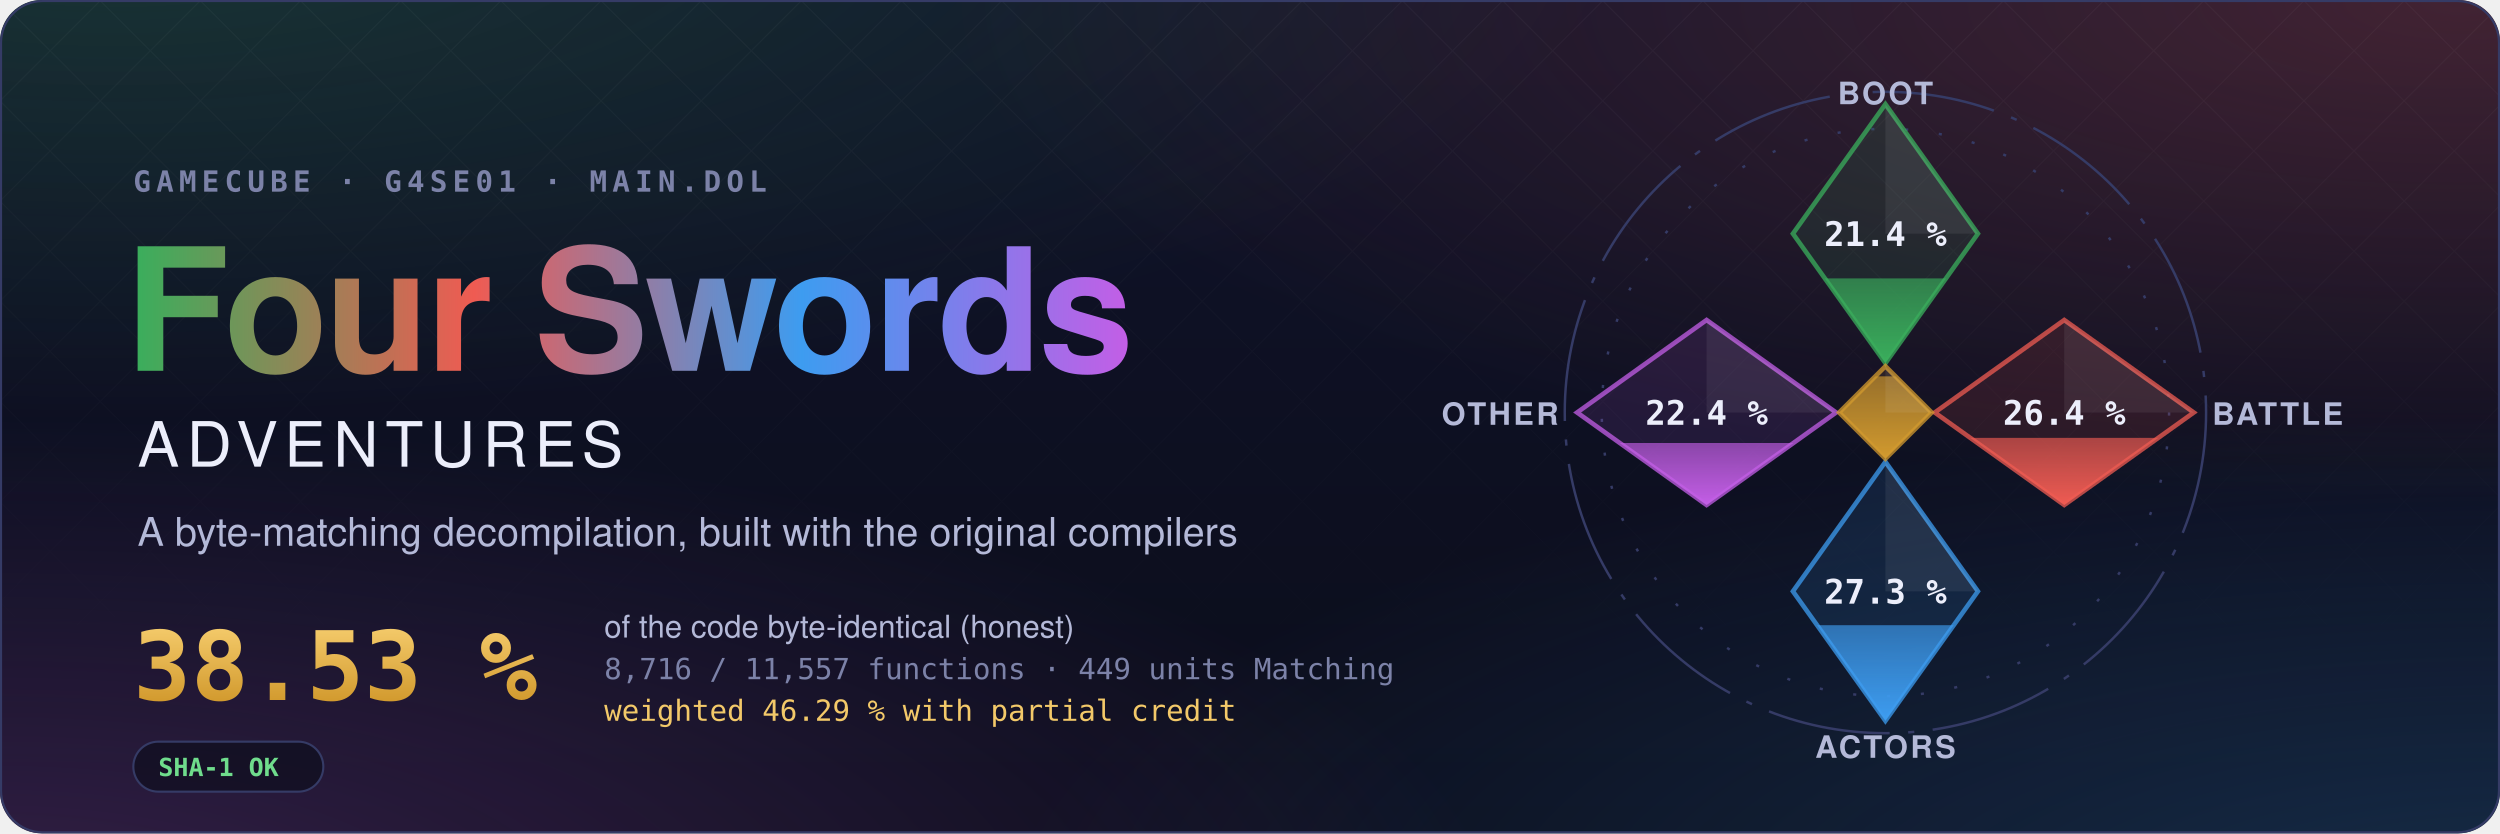
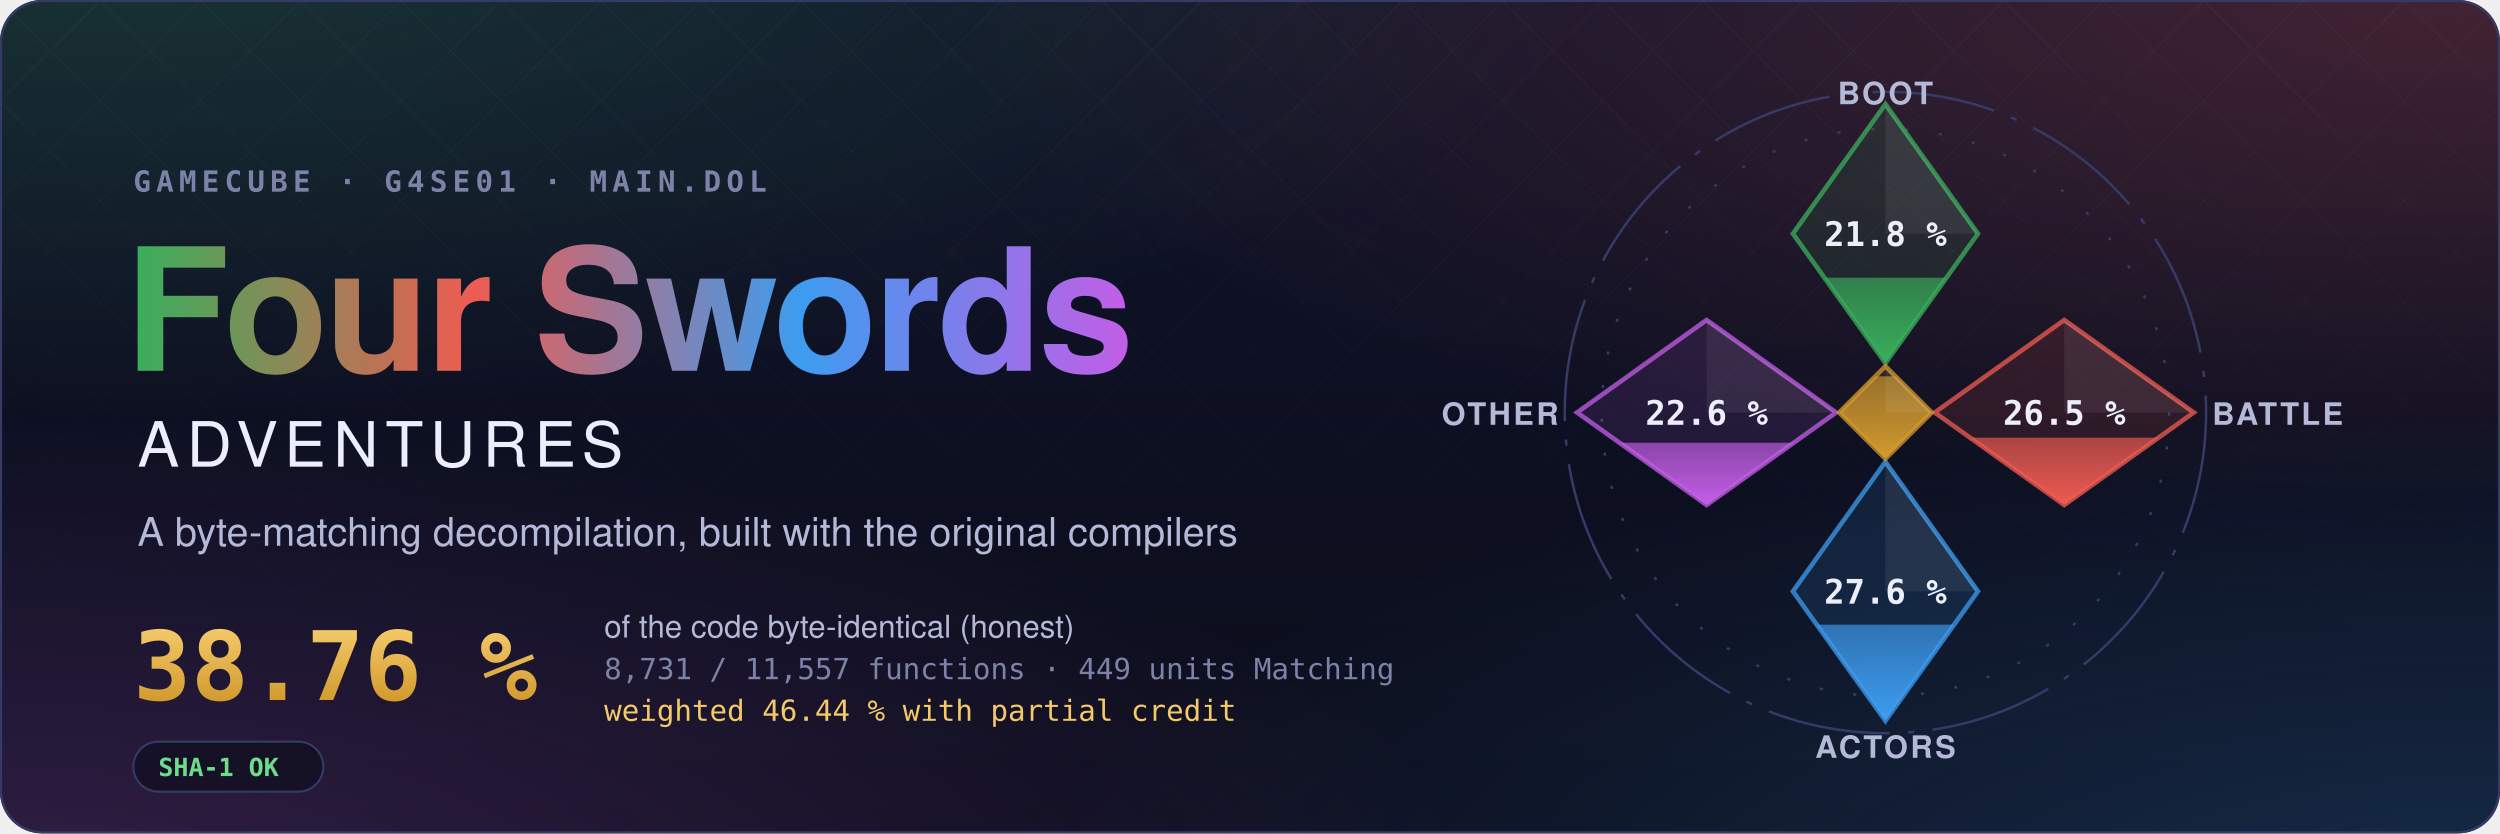
- <svg xmlns="http://www.w3.org/2000/svg" width="1200" height="400" viewBox="0 0 1200 400" role="img" aria-label="Four Swords Adventures decompilation: 38.53 % of the code matched, 8,716 of 11,557 functions">
+ <svg xmlns="http://www.w3.org/2000/svg" width="1200" height="400" viewBox="0 0 1200 400" role="img" aria-label="Four Swords Adventures decompilation: 38.76 % of the code matched, 8,731 of 11,557 functions">
  <style>text { font-family: -apple-system, BlinkMacSystemFont, 'Segoe UI', Helvetica, Arial, sans-serif; } .mono { font-family: ui-monospace, SFMono-Regular, 'SF Mono', Menlo, Consolas, monospace; } .spin { transform-box: fill-box; transform-origin: center; animation: spin 90s linear infinite; } @keyframes spin { to { transform: rotate(360deg); } } .rise { transform-box: fill-box; transform-origin: 50% 100%; animation: rise 1.6s cubic-bezier(.2,.8,.2,1) both; } @keyframes rise { from { transform: scaleY(0); } } @media (prefers-reduced-motion: reduce) { * { animation: none !important; } }</style>
  <defs>
    <radialGradient id="glow0" cx="0.05" cy="-0.1" r="0.6">
      <stop offset="0" stop-color="#3aae5c" stop-opacity="0.22" />
      <stop offset="1" stop-color="#3aae5c" stop-opacity="0" />
    </radialGradient>
    <radialGradient id="glow1" cx="0.98" cy="0.0" r="0.6">
      <stop offset="0" stop-color="#ef5b52" stop-opacity="0.22" />
      <stop offset="1" stop-color="#ef5b52" stop-opacity="0" />
    </radialGradient>
    <radialGradient id="glow2" cx="1.0" cy="1.1" r="0.6">
      <stop offset="0" stop-color="#3d9cf0" stop-opacity="0.22" />
      <stop offset="1" stop-color="#3d9cf0" stop-opacity="0" />
    </radialGradient>
    <radialGradient id="glow3" cx="0.0" cy="1.1" r="0.6">
      <stop offset="0" stop-color="#c35ee6" stop-opacity="0.22" />
      <stop offset="1" stop-color="#c35ee6" stop-opacity="0" />
    </radialGradient>
    <linearGradient id="sky" x1="0" y1="0" x2="0" y2="1">
      <stop offset="0" stop-color="#10132a" />
      <stop offset="1" stop-color="#0b0d1a" />
    </linearGradient>
    <linearGradient id="four" x1="0" y1="0" x2="1" y2="0">
      <stop offset="0" stop-color="#3aae5c" />
      <stop offset="0.34" stop-color="#ef5b52" />
      <stop offset="0.67" stop-color="#3d9cf0" />
      <stop offset="1" stop-color="#c35ee6" />
    </linearGradient>
    <linearGradient id="goldtext" x1="0" y1="0" x2="0" y2="1">
      <stop offset="0" stop-color="#f3c969" />
      <stop offset="1" stop-color="#d29a2e" />
    </linearGradient>
    <pattern id="lattice" width="34" height="34" patternUnits="userSpaceOnUse" patternTransform="rotate(45)">
      <path d="M0 0H34M0 0V34" stroke="#fff" stroke-opacity="0.035" />
    </pattern>
    <linearGradient id="fade" x1="0" y1="0" x2="0" y2="1">
      <stop offset="0" stop-color="#fff" />
      <stop offset="0.8" stop-color="#fff" stop-opacity="0" />
    </linearGradient>
    <mask id="fadeMask">
      <rect width="1200" height="400" fill="url(#fade)" />
    </mask>
    <clipPath id="card">
      <rect width="1200" height="400" rx="20" />
    </clipPath>
  </defs>
  <g clip-path="url(#card)">
    <rect width="1200" height="400" fill="url(#sky)" />
    <rect width="1200" height="400" fill="url(#glow0)" />
    <rect width="1200" height="400" fill="url(#glow1)" />
    <rect width="1200" height="400" fill="url(#glow2)" />
    <rect width="1200" height="400" fill="url(#glow3)" />
    <rect width="1200" height="400" fill="url(#lattice)" mask="url(#fadeMask)" />
  </g>
  <rect x="0.5" y="0.5" width="1199" height="399" rx="20" fill="none" stroke="#353b66" />
  <text x="64" y="92" class="mono" font-size="14" font-weight="600" letter-spacing="0.18em" fill="#7c82a8">GAMECUBE · G4SE01 · MAIN.DOL</text>
  <text x="60" y="178" font-size="82" font-weight="700" letter-spacing="-1.5" fill="url(#four)">Four Swords</text>
  <text x="66" y="224" font-size="30" font-weight="500" letter-spacing="0.12em" fill="#eceefb">ADVENTURES</text>
  <text x="66" y="262" font-size="19" fill="#b4b9d8">A byte-matching decompilation, built with the original compilers</text>
-   <text x="64" y="336" class="mono" font-size="46" font-weight="700" fill="url(#goldtext)">38.53 %</text>
+   <text x="64" y="336" class="mono" font-size="46" font-weight="700" fill="url(#goldtext)">38.76 %</text>
  <text x="290" y="306" font-size="15" fill="#b4b9d8">of the code byte-identical (honest)</text>
-   <text x="290" y="326" class="mono" font-size="14" fill="#7c82a8">8,716 / 11,557 functions · 449 units Matching</text>
-   <text x="290" y="346" class="mono" font-size="14" fill="#f3c969">weighted 46.29 % with partial credit</text>
+   <text x="290" y="326" class="mono" font-size="14" fill="#7c82a8">8,731 / 11,557 functions · 449 units Matching</text>
+   <text x="290" y="346" class="mono" font-size="14" fill="#f3c969">weighted 46.44 % with partial credit</text>
  <g transform="translate(64 356)">
    <rect width="91.2" height="24" rx="12" fill="#0b0d1a" fill-opacity="0.6" stroke="#353b66" />
    <text x="12" y="16.5" class="mono" font-size="12" font-weight="600" fill="#6fdc8c">SHA-1 OK</text>
  </g>
  <defs>
    <clipPath id="ec-boot">
      <path d="M0 -100L30 -58L0 -16L-30 -58Z" />
    </clipPath>
    <linearGradient id="eg-boot" x1="0" y1="1" x2="0" y2="0">
      <stop offset="0" stop-color="#3aae5c" />
      <stop offset="1" stop-color="#3aae5c" stop-opacity="0.65" />
    </linearGradient>
    <clipPath id="ec-battle">
      <path d="M58 -30L100 0L58 30L16 0Z" />
    </clipPath>
    <linearGradient id="eg-battle" x1="0" y1="1" x2="0" y2="0">
      <stop offset="0" stop-color="#ef5b52" />
      <stop offset="1" stop-color="#ef5b52" stop-opacity="0.65" />
    </linearGradient>
    <clipPath id="ec-actors">
      <path d="M0 16L30 58L0 100L-30 58Z" />
    </clipPath>
    <linearGradient id="eg-actors" x1="0" y1="1" x2="0" y2="0">
      <stop offset="0" stop-color="#3d9cf0" />
      <stop offset="1" stop-color="#3d9cf0" stop-opacity="0.65" />
    </linearGradient>
    <clipPath id="ec-other">
      <path d="M-58 -30L-16 0L-58 30L-100 0Z" />
    </clipPath>
    <linearGradient id="eg-other" x1="0" y1="1" x2="0" y2="0">
      <stop offset="0" stop-color="#c35ee6" />
      <stop offset="1" stop-color="#c35ee6" stop-opacity="0.65" />
    </linearGradient>
    <clipPath id="ec-libs">
      <path d="M0 -15L15 0L0 15L-15 0Z" />
    </clipPath>
    <linearGradient id="eg-libs" x1="0" y1="1" x2="0" y2="0">
      <stop offset="0" stop-color="#d29a2e" />
      <stop offset="1" stop-color="#d29a2e" stop-opacity="0.65" />
    </linearGradient>
  </defs>
  <g transform="translate(905 198) scale(1.48)">
    <circle class="spin" r="104" fill="none" stroke="#353b66" stroke-width="0.8" stroke-dasharray="40 6 2 6" />
    <circle r="92" fill="none" stroke="#353b66" stroke-width="0.8" stroke-dasharray="1 10" />
    <path d="M0 -100L30 -58L0 -16L-30 -58Z" fill="#3aae5c" fill-opacity="0.12" stroke="#3aae5c" stroke-opacity="0.75" stroke-width="1.5" />
    <g clip-path="url(#ec-boot)">
-       <rect class="rise" style="animation-delay:0.20s" x="-30" y="-43.50" width="60" height="27.50" fill="url(#eg-boot)" />
+       <rect class="rise" style="animation-delay:0.20s" x="-30" y="-43.73" width="60" height="27.73" fill="url(#eg-boot)" />
    </g>
    <path d="M0 -100L30 -58L0 -58Z" fill="#fff" fill-opacity="0.07" />
-     <text x="0" y="-54" text-anchor="middle" font-size="11" font-weight="700" fill="#eceefb" class="mono">21.4 %</text>
+     <text x="0" y="-54" text-anchor="middle" font-size="11" font-weight="700" fill="#eceefb" class="mono">21.8 %</text>
    <text x="0" y="-100" text-anchor="middle" font-size="10" font-weight="600" letter-spacing="0.08em" fill="#b4b9d8">BOOT</text>
    <path d="M58 -30L100 0L58 30L16 0Z" fill="#ef5b52" fill-opacity="0.12" stroke="#ef5b52" stroke-opacity="0.75" stroke-width="1.5" />
    <g clip-path="url(#ec-battle)">
-       <rect class="rise" style="animation-delay:0.35s" x="16" y="8.22" width="84" height="21.78" fill="url(#eg-battle)" />
+       <rect class="rise" style="animation-delay:0.35s" x="16" y="8.16" width="84" height="21.84" fill="url(#eg-battle)" />
    </g>
    <path d="M58 -30L100 0L58 0Z" fill="#fff" fill-opacity="0.07" />
-     <text x="58" y="4" text-anchor="middle" font-size="11" font-weight="700" fill="#eceefb" class="mono">26.4 %</text>
+     <text x="58" y="4" text-anchor="middle" font-size="11" font-weight="700" fill="#eceefb" class="mono">26.5 %</text>
    <text x="106" y="4" text-anchor="start" font-size="10" font-weight="600" letter-spacing="0.08em" fill="#b4b9d8">BATTLE</text>
    <path d="M0 16L30 58L0 100L-30 58Z" fill="#3d9cf0" fill-opacity="0.12" stroke="#3d9cf0" stroke-opacity="0.75" stroke-width="1.5" />
    <g clip-path="url(#ec-actors)">
-       <rect class="rise" style="animation-delay:0.50s" x="-30" y="68.99" width="60" height="31.01" fill="url(#eg-actors)" />
+       <rect class="rise" style="animation-delay:0.50s" x="-30" y="68.81" width="60" height="31.19" fill="url(#eg-actors)" />
    </g>
    <path d="M0 16L30 58L0 58Z" fill="#fff" fill-opacity="0.07" />
-     <text x="0" y="62" text-anchor="middle" font-size="11" font-weight="700" fill="#eceefb" class="mono">27.3 %</text>
+     <text x="0" y="62" text-anchor="middle" font-size="11" font-weight="700" fill="#eceefb" class="mono">27.6 %</text>
    <text x="0" y="112" text-anchor="middle" font-size="10" font-weight="600" letter-spacing="0.08em" fill="#b4b9d8">ACTORS</text>
    <path d="M-58 -30L-16 0L-58 30L-100 0Z" fill="#c35ee6" fill-opacity="0.12" stroke="#c35ee6" stroke-opacity="0.75" stroke-width="1.5" />
    <g clip-path="url(#ec-other)">
-       <rect class="rise" style="animation-delay:0.65s" x="-100" y="9.90" width="84" height="20.10" fill="url(#eg-other)" />
+       <rect class="rise" style="animation-delay:0.65s" x="-100" y="9.81" width="84" height="20.19" fill="url(#eg-other)" />
    </g>
    <path d="M-58 -30L-16 0L-58 0Z" fill="#fff" fill-opacity="0.07" />
-     <text x="-58" y="4" text-anchor="middle" font-size="11" font-weight="700" fill="#eceefb" class="mono">22.4 %</text>
+     <text x="-58" y="4" text-anchor="middle" font-size="11" font-weight="700" fill="#eceefb" class="mono">22.6 %</text>
    <text x="-106" y="4" text-anchor="end" font-size="10" font-weight="600" letter-spacing="0.08em" fill="#b4b9d8">OTHER</text>
    <path d="M0 -15L15 0L0 15L-15 0Z" fill="#d29a2e" fill-opacity="0.12" stroke="#d29a2e" stroke-opacity="0.75" stroke-width="1.5" />
    <g clip-path="url(#ec-libs)">
      <rect class="rise" style="animation-delay:0.80s" x="-15" y="-11.74" width="30" height="26.74" fill="url(#eg-libs)" />
    </g>
    <path d="M0 -15L15 0L0 0Z" fill="#fff" fill-opacity="0.07" />
  </g>
</svg>
